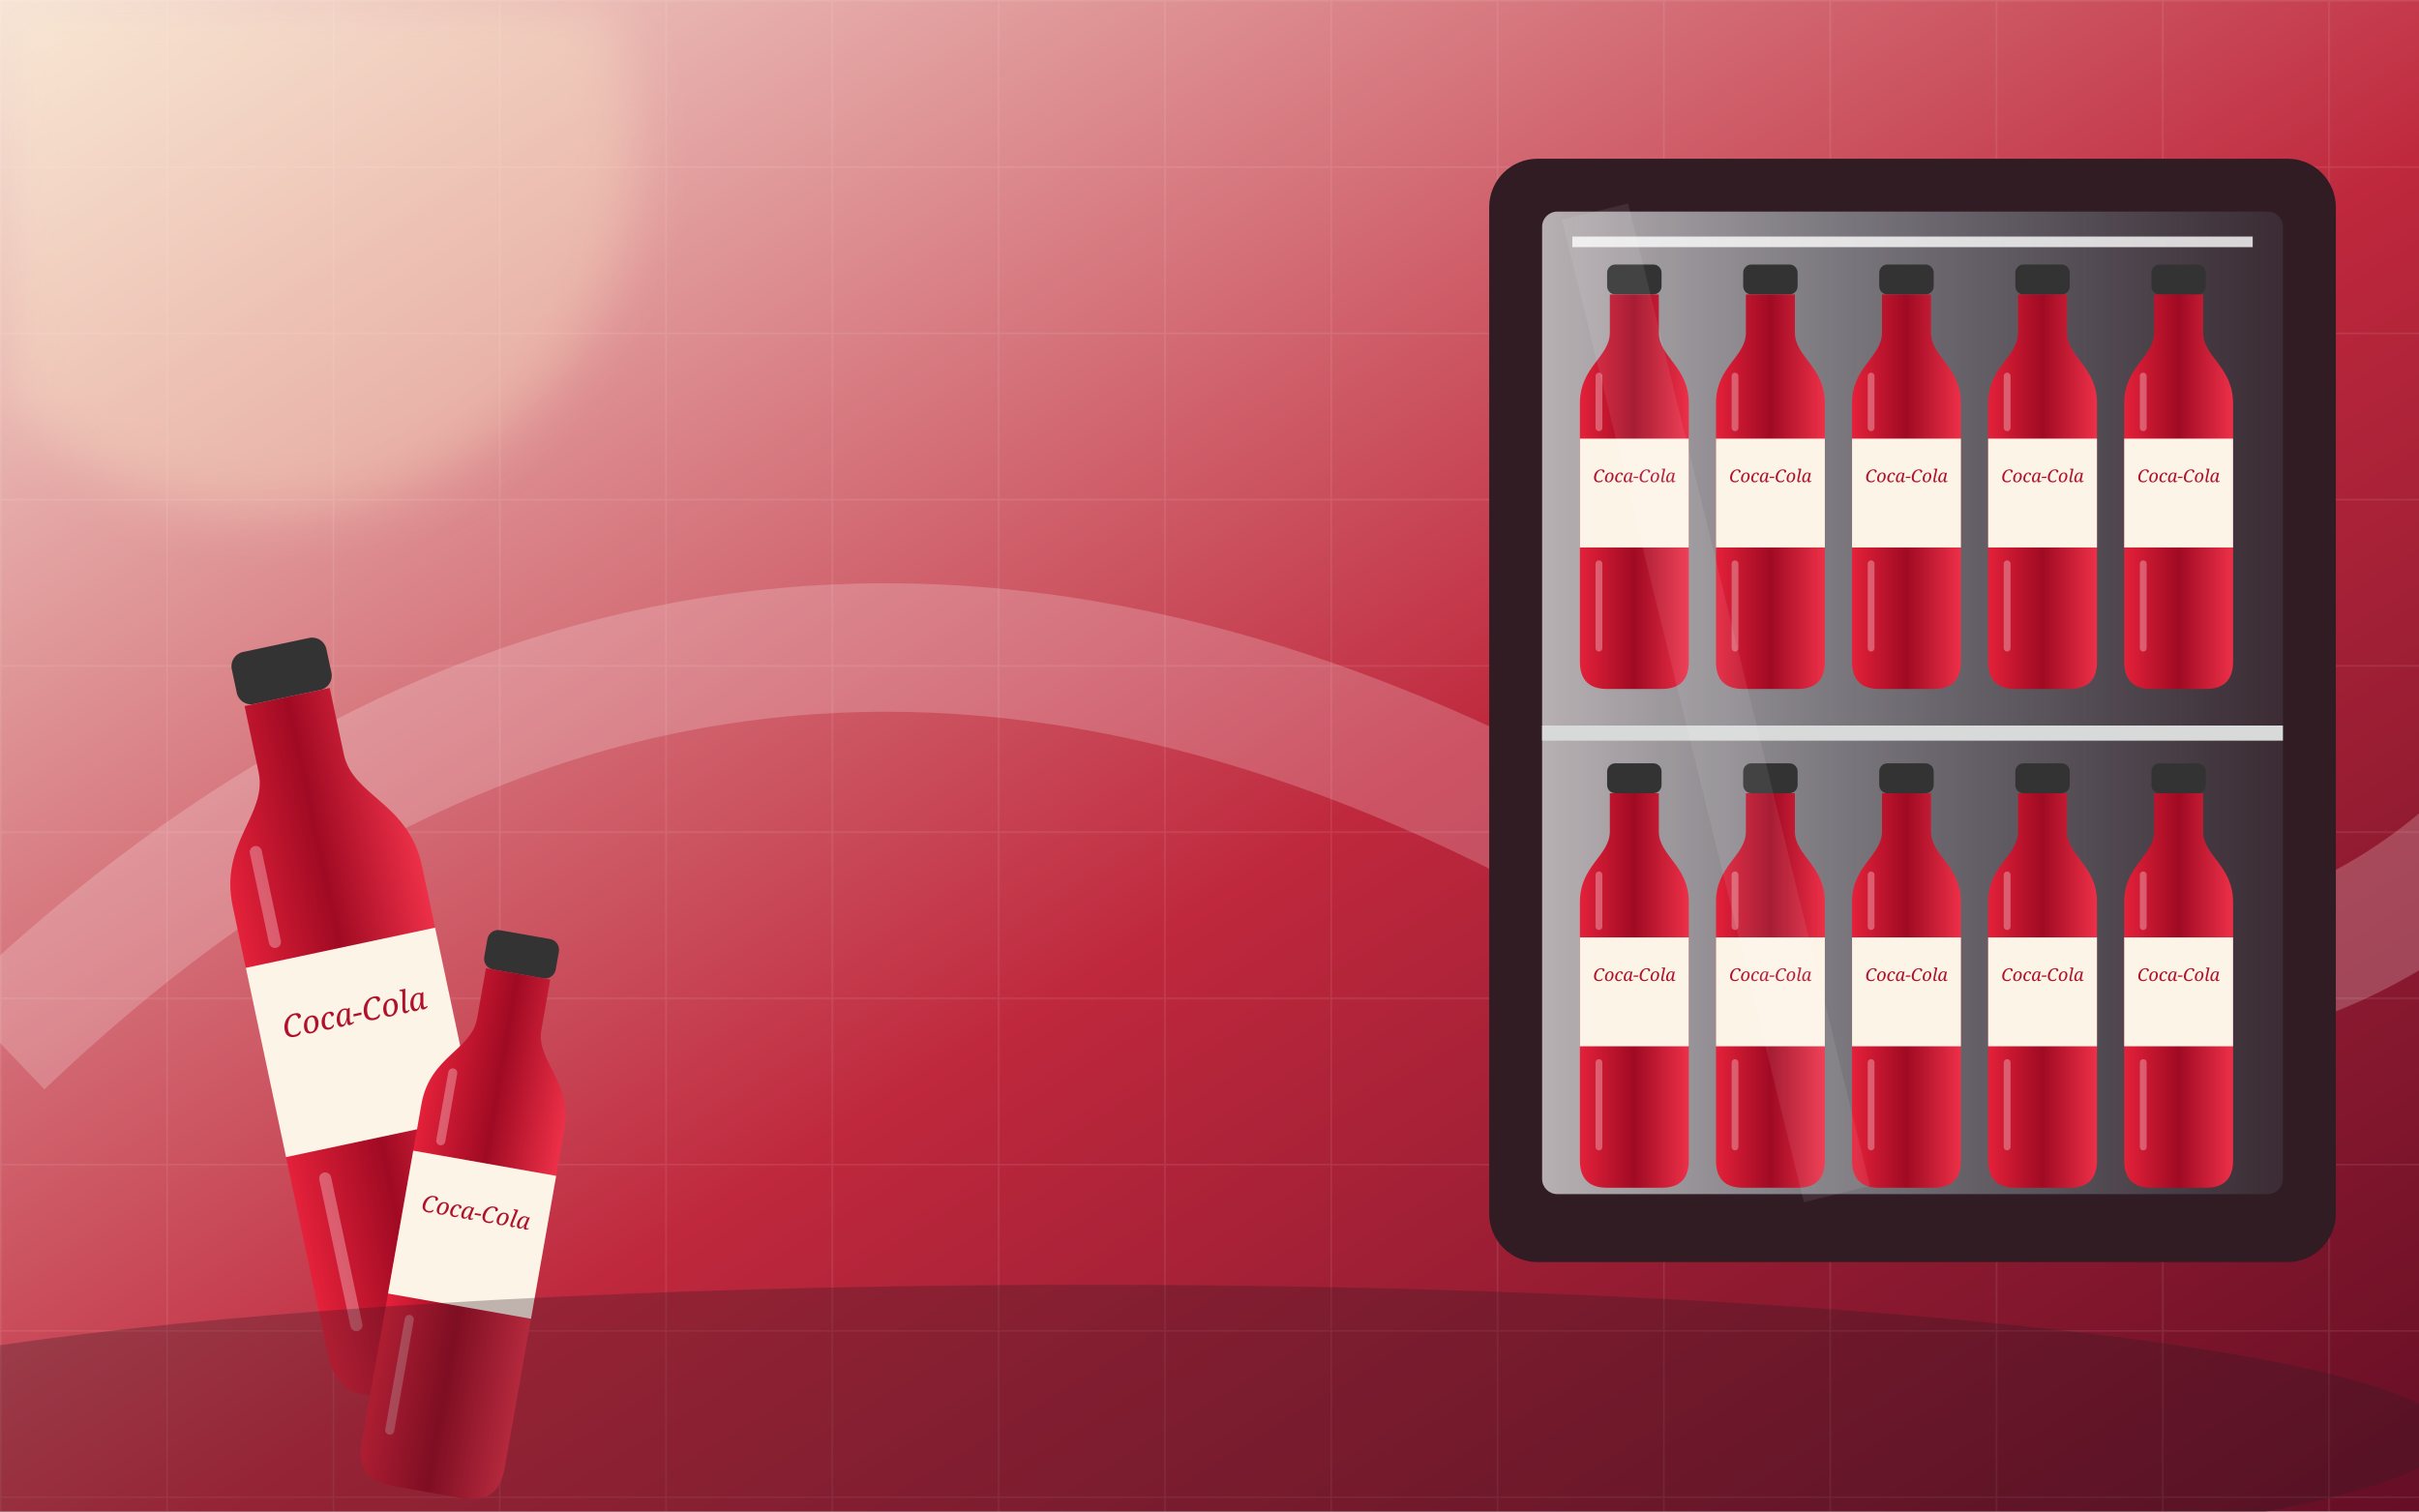
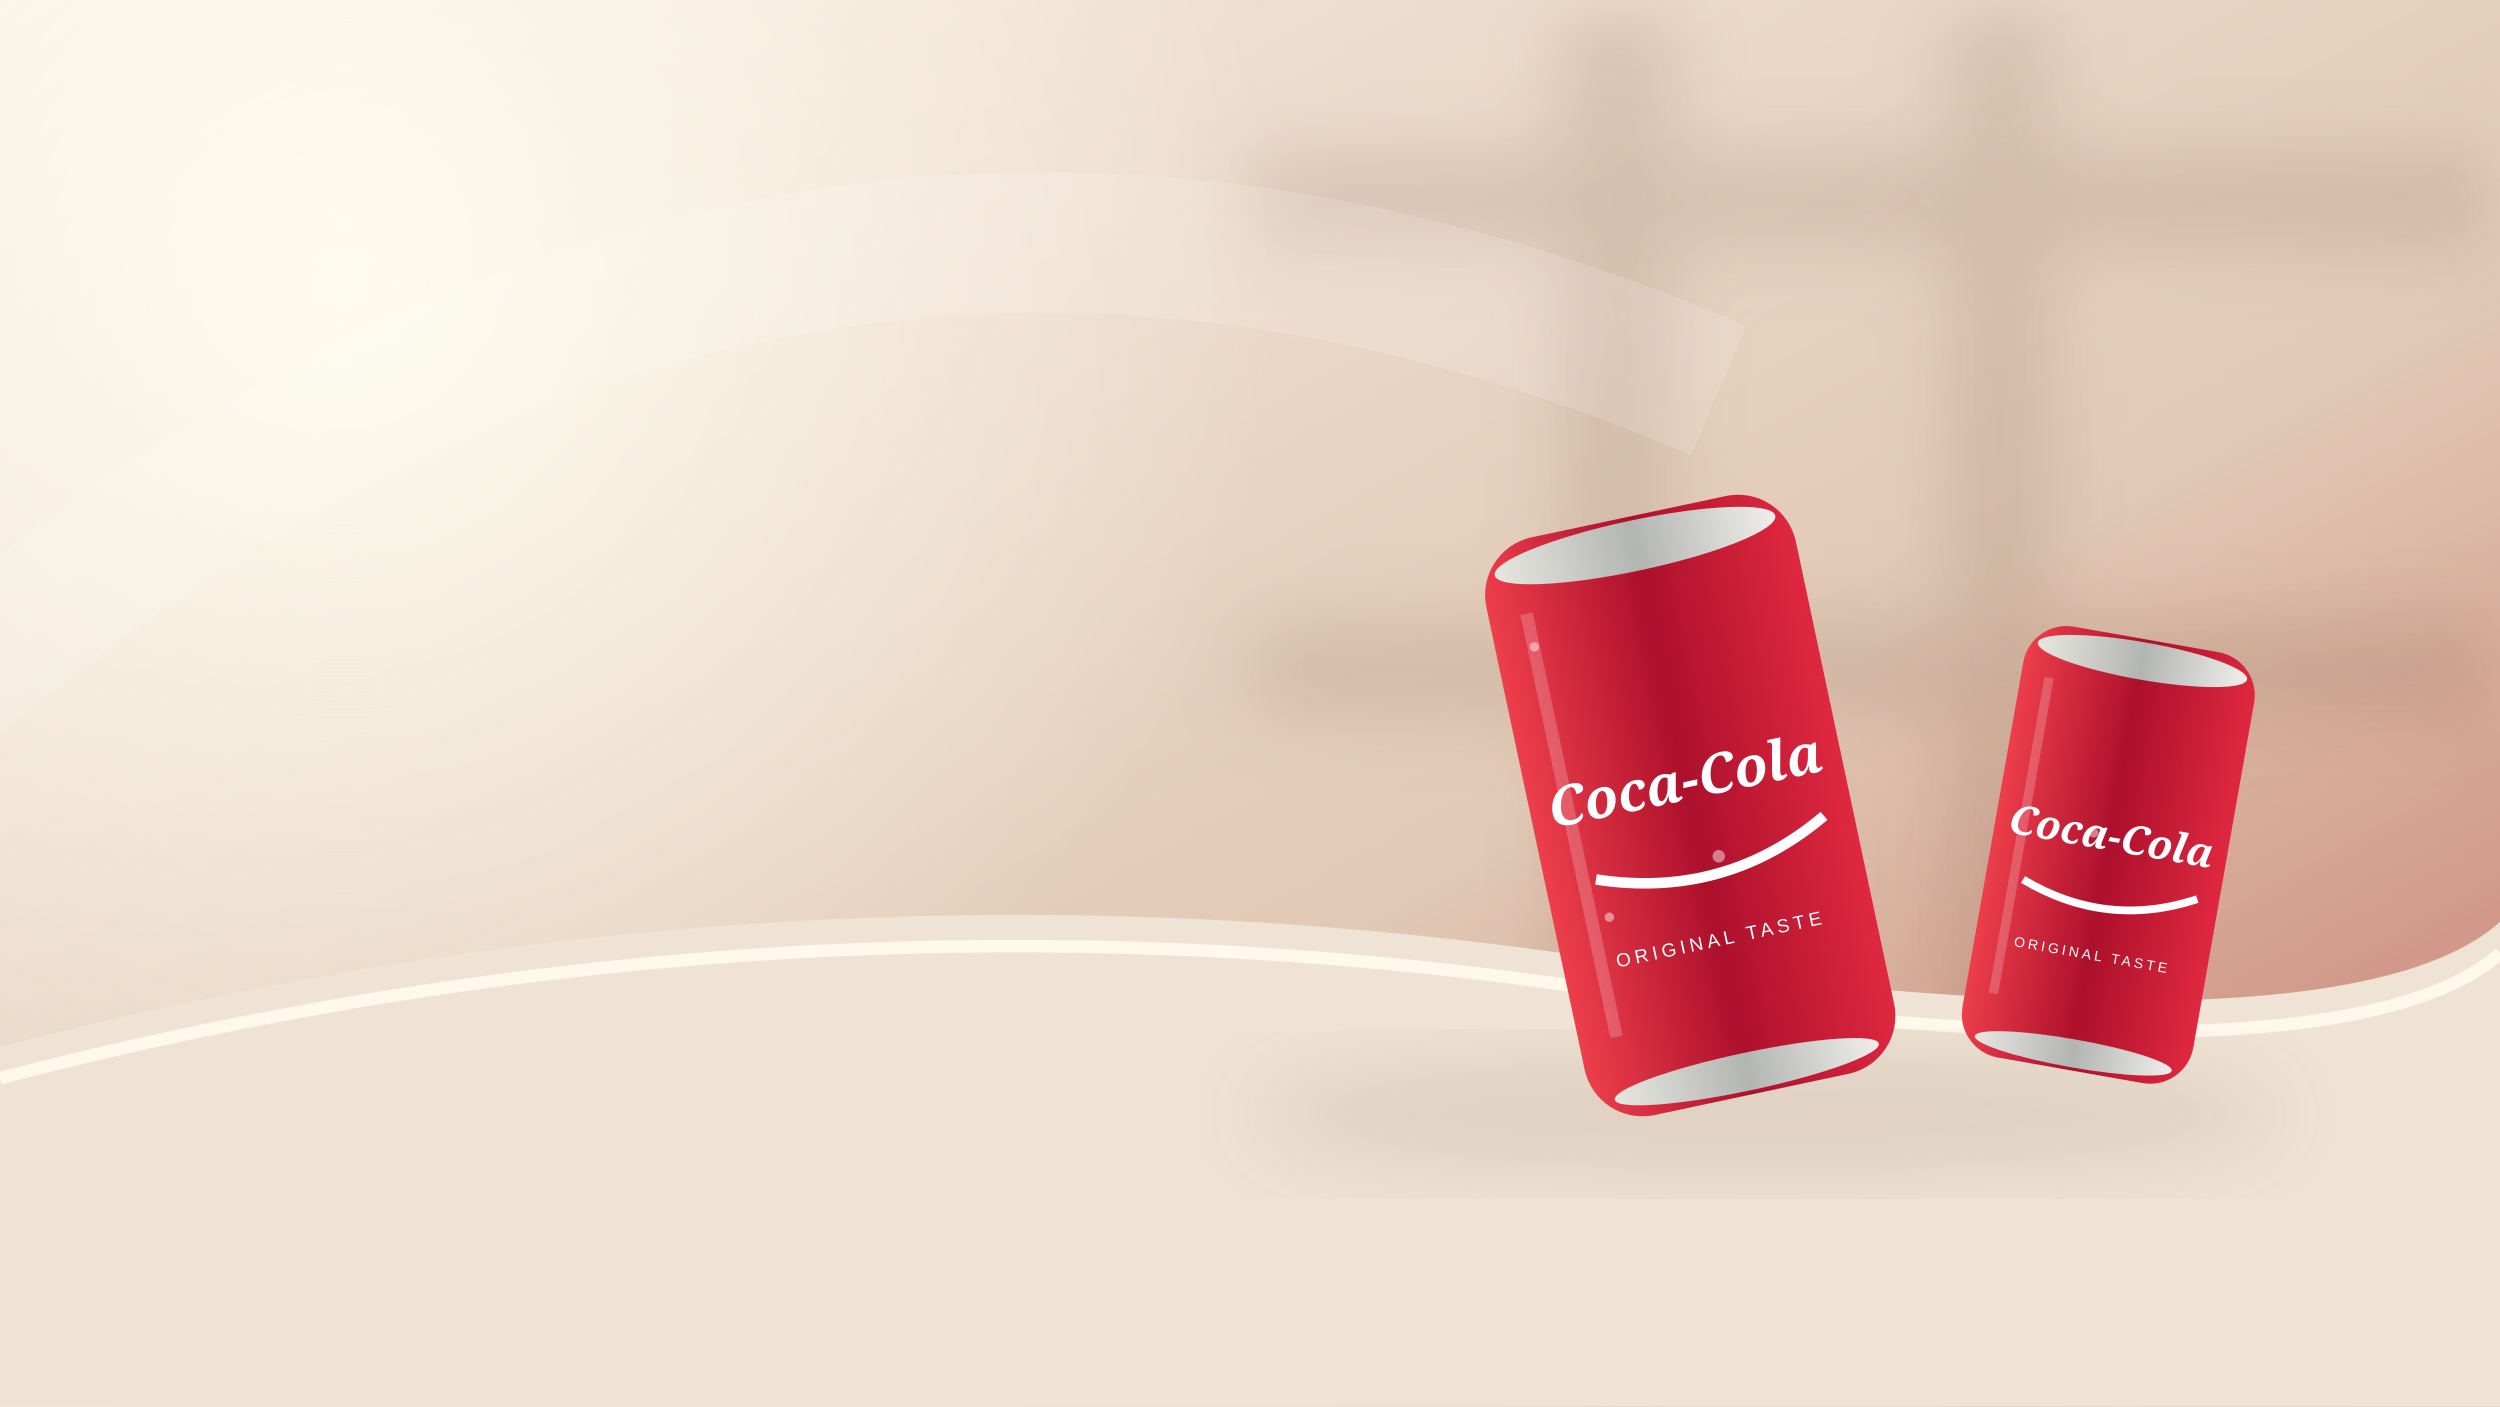
- <svg xmlns="http://www.w3.org/2000/svg" width="1600" height="1000" viewBox="0 0 1600 1000">
+ <svg xmlns="http://www.w3.org/2000/svg" width="1600" height="900" viewBox="0 0 1600 900">
  <defs>
-     <linearGradient id="wall" x2="1" y2="1">
-       <stop stop-color="#f6e4d7" />
-       <stop offset=".55" stop-color="#bf283d" />
-       <stop offset="1" stop-color="#640e25" />
+     <linearGradient id="scene" x2="1" y2="1">
+       <stop stop-color="#f8eee3" />
+       <stop offset=".6" stop-color="#e1c9b5" />
+       <stop offset="1" stop-color="#c67268" />
    </linearGradient>
-     <linearGradient id="glass">
-       <stop stop-color="#ffffff" stop-opacity=".65" />
-       <stop offset="1" stop-color="#aee5ed" stop-opacity=".08" />
+     <linearGradient id="red">
+       <stop stop-color="#ed3e4b" />
+       <stop offset=".5" stop-color="#ad102c" />
+       <stop offset="1" stop-color="#df2840" />
    </linearGradient>
-     <linearGradient id="bottle">
-       <stop stop-color="#e4213a" />
-       <stop offset=".5" stop-color="#a00a23" />
-       <stop offset="1" stop-color="#ed3048" />
+     <linearGradient id="silver">
+       <stop stop-color="#e7e6e1" />
+       <stop offset=".5" stop-color="#b3b5b2" />
+       <stop offset="1" stop-color="#efeeeb" />
    </linearGradient>
-     <pattern id="tiles" width="110" height="110" patternUnits="userSpaceOnUse">
-       <path d="M110 0H0V110" fill="none" stroke="#fff" stroke-opacity=".09" stroke-width="2" />
-     </pattern>
-     <filter id="blur">
-       <feGaussianBlur stdDeviation="18" />
+     <radialGradient id="sun">
+       <stop stop-color="#fffef0" stop-opacity=".9" />
+       <stop offset="1" stop-color="#fffef0" stop-opacity="0" />
+     </radialGradient>
+     <filter id="soft">
+       <feGaussianBlur stdDeviation="25" />
    </filter>
-     <g id="drink">
-       <rect x="20" y="0" width="40" height="22" rx="6" fill="#333" />
-       <path d="M22 22h36v28c0 18 22 25 22 52v190q0 20-20 20H20q-20 0-20-20V102c0-27 22-34 22-52Z" fill="url(#bottle)" />
-       <rect y="128" width="80" height="80" fill="#fdf4e8" />
-       <text x="40" y="160" text-anchor="middle" fill="#b0122b" font-family="Georgia,serif" font-size="13" font-style="italic">Coca-Cola</text>
-       <path d="M14 82v38m0 100v62" stroke="#fff" stroke-opacity=".3" stroke-width="5" stroke-linecap="round" />
+     <g id="can">
+       <rect width="150" height="280" rx="28" fill="url(#red)" />
+       <ellipse cx="75" cy="14" rx="68" ry="12" fill="url(#silver)" />
+       <ellipse cx="75" cy="269" rx="64" ry="9" fill="url(#silver)" />
+       <path d="M18 35v205" stroke="#fff" stroke-width="6" opacity=".2" />
+       <text x="75" y="137" text-anchor="middle" fill="#fff" font-family="Georgia,serif" font-weight="bold" font-style="italic" font-size="26">Coca-Cola</text>
+       <path d="M24 165q58 22 112-7" stroke="#fff" stroke-width="5" fill="none" />
+       <text x="75" y="208" text-anchor="middle" font-family="Arial" font-size="9" letter-spacing="2" fill="#fff">ORIGINAL TASTE</text>
    </g>
  </defs>
-   <rect width="1600" height="1000" fill="url(#wall)" />
-   <rect width="1600" height="1000" fill="url(#tiles)" />
-   <circle cx="180" cy="100" r="240" fill="#fff5cf" opacity=".3" filter="url(#blur)" />
-   <path d="M0 690Q460 250 1030 550T1800 300" fill="none" stroke="#fff" stroke-opacity=".2" stroke-width="85" />
-   <g transform="translate(1020 140)">
-     <rect x="-35" y="-35" width="560" height="730" rx="32" fill="#321c24" />
-     <rect width="490" height="650" rx="10" fill="url(#glass)" />
-     <g transform="translate(25 35) scale(.9)">
-       <use href="#drink" />
-       <use href="#drink" x="100" />
-       <use href="#drink" x="200" />
-       <use href="#drink" x="300" />
-       <use href="#drink" x="400" />
-     </g>
-     <g transform="translate(25 365) scale(.9)">
-       <use href="#drink" />
-       <use href="#drink" x="100" />
-       <use href="#drink" x="200" />
-       <use href="#drink" x="300" />
-       <use href="#drink" x="400" />
-     </g>
-     <path d="M0 345h490" stroke="#d8dad9" stroke-width="10" />
-     <path d="M20 20h450" stroke="#fff" stroke-opacity=".8" stroke-width="7" />
-     <path d="m35 0 160 650" stroke="#fff" stroke-opacity=".08" stroke-width="45" />
+   <rect width="1600" height="900" fill="url(#scene)" />
+   <circle cx="220" cy="180" r="600" fill="url(#sun)" />
+   <g opacity=".16" filter="url(#soft)">
+     <path d="M1000-100h70v1100h-70zm250 0h60v1100h-60z" fill="#694733" />
+     <path d="M800 100h900v55H800zm0 300h900v55H800z" fill="#694733" />
  </g>
-   <g transform="translate(120 440) rotate(-12) scale(1.6)">
-     <use href="#drink" />
+   <path d="M0 670q500-130 1000-60t600-20v310H0Z" fill="#eee3d4" />
+   <path d="M0 690q500-130 1000-60t600-20" fill="none" stroke="#fff8eb" stroke-width="8" />
+   <ellipse cx="1130" cy="713" rx="330" ry="45" fill="#734d3e" opacity=".12" filter="url(#soft)" />
+   <g transform="translate(1000 330) rotate(-12 75 280) scale(1.35)">
+     <use href="#can" />
  </g>
-   <g transform="translate(300 610) rotate(10) scale(1.2)">
-     <use href="#drink" />
+   <g transform="translate(1250 405) rotate(10 75 280)">
+     <use href="#can" />
  </g>
-   <ellipse cx="720" cy="950" rx="900" ry="100" fill="#301922" opacity=".3" />
+   <path d="M-200 600q600-650 1300-350" stroke="#fff" stroke-width="90" fill="none" opacity=".14" />
+   <g fill="#fff" opacity=".45">
+     <circle cx="982" cy="414" r="3" />
+     <circle cx="1100" cy="548" r="4" />
+     <circle cx="1030" cy="587" r="3" />
+     <circle cx="1340" cy="533" r="3" />
+   </g>
</svg>
